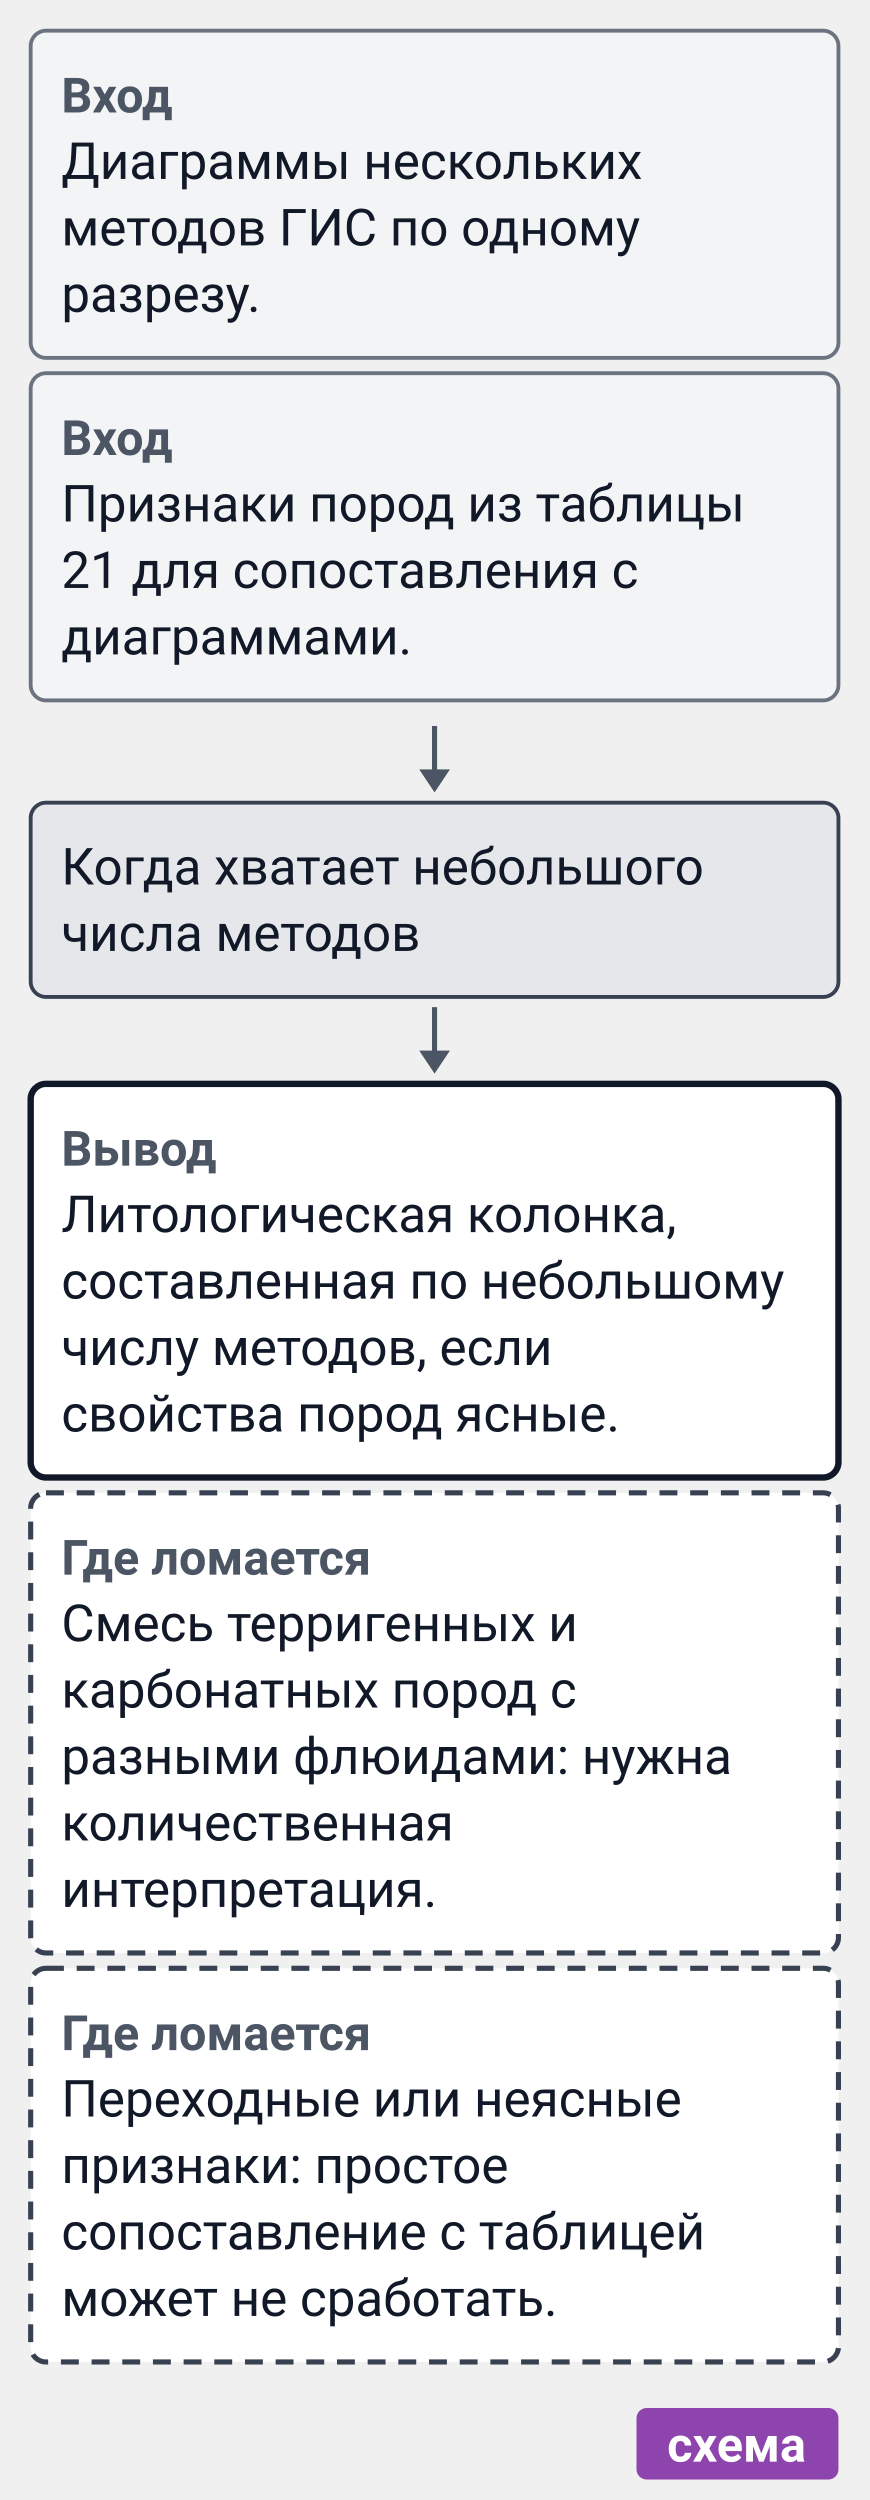
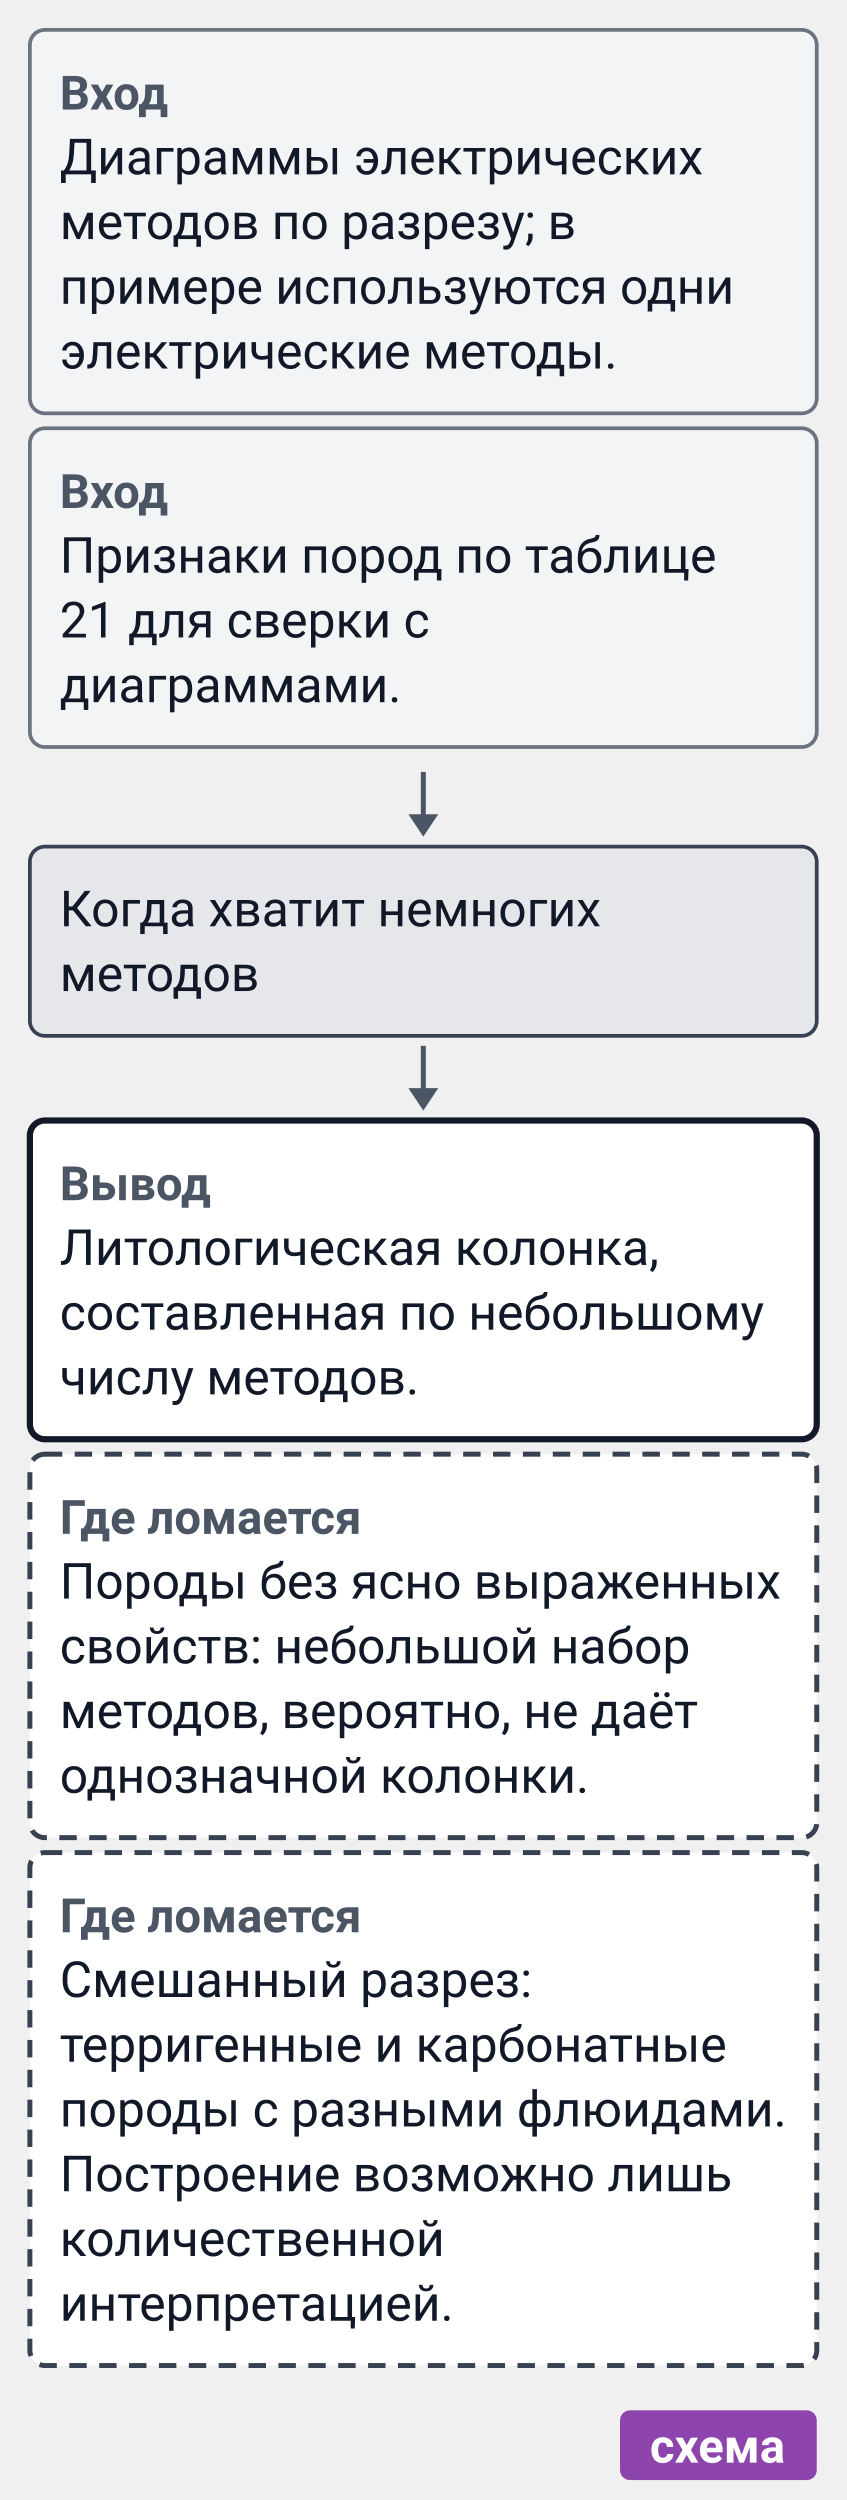
- <svg xmlns="http://www.w3.org/2000/svg" viewBox="0 0 340 978" role="img" aria-label="Схема шага «Когда хватает небольшого числа методов»: что на входе, что получаем и где правило ломается.">
+ <svg xmlns="http://www.w3.org/2000/svg" viewBox="0 0 340 1004" role="img" aria-label="Схема шага «Когда хватит немногих методов»: что на входе, что получаем и где правило ломается.">
  <style>.i-in{fill:#F3F4F6;stroke:#6B7280;stroke-width:1.5}.i-out{fill:#FFFFFF;stroke:#111827;stroke-width:2.5}.i-node{fill:#E5E7EB;stroke:#374151;stroke-width:1.5}.i-warn{fill:#FFFFFF;stroke:#374151;stroke-width:2;stroke-dasharray:7 5}.it{fill:#111827;font-size:20px;font-family:system-ui,-apple-system,'Segoe UI',Roboto,sans-serif}.ih{fill:#4B5563;font-size:19px;font-weight:700;font-family:system-ui,-apple-system,'Segoe UI',Roboto,sans-serif}.il{fill:#4B5563;font-size:19px;font-family:system-ui,-apple-system,'Segoe UI',Roboto,sans-serif}.ia{stroke:#4B5563;stroke-width:2}.iah{fill:#4B5563}.ibt{fill:#FFFFFF;font-size:19px;font-weight:700;font-family:system-ui,-apple-system,'Segoe UI',Roboto,sans-serif}.isw{stroke:#6B7280;stroke-width:1.5}</style>
-   <rect class="i-in" x="12" y="12" width="316" height="128" rx="6" />
+   <rect class="i-in" x="12" y="12" width="316" height="154" rx="6" />
  <text class="ih" x="24" y="44">Вход</text>
-   <text class="it" x="24" y="70">Диаграммы нескольких</text>
-   <text class="it" x="24" y="96">методов ГИС по одному</text>
-   <text class="it" x="24" y="122">разрезу.</text>
-   <rect class="i-in" x="12" y="146" width="316" height="128" rx="6" />
-   <text class="ih" x="24" y="178">Вход</text>
-   <text class="it" x="24" y="204">Признаки пород из таблицы</text>
-   <text class="it" x="24" y="230">21 для сопоставления с</text>
-   <text class="it" x="24" y="256">диаграммами.</text>
-   <line class="ia" x1="170" y1="284" x2="170" y2="304" />
-   <path class="iah" d="M170 310 l-6 -9 h12 z" />
-   <rect class="i-node" x="12" y="314" width="316" height="76" rx="6" />
-   <text class="it" x="24" y="346">Когда хватает небольшого</text>
-   <text class="it" x="24" y="372">числа методов</text>
-   <line class="ia" x1="170" y1="394" x2="170" y2="414" />
-   <path class="iah" d="M170 420 l-6 -9 h12 z" />
-   <rect class="i-out" x="12" y="424" width="316" height="154" rx="6" />
-   <text class="ih" x="24" y="456">Вывод</text>
-   <text class="it" x="24" y="482">Литологическая колонка,</text>
-   <text class="it" x="24" y="508">составленная по небольшому</text>
-   <text class="it" x="24" y="534">числу методов, если</text>
-   <text class="it" x="24" y="560">свойства пород ясные.</text>
-   <rect class="i-warn" x="12" y="584" width="316" height="180" rx="6" />
+   <text class="it" x="24" y="70">Диаграммы электрических</text>
+   <text class="it" x="24" y="96">методов по разрезу; в</text>
+   <text class="it" x="24" y="122">примере используются одни</text>
+   <text class="it" x="24" y="148">электрические методы.</text>
+   <rect class="i-in" x="12" y="172" width="316" height="128" rx="6" />
+   <text class="ih" x="24" y="204">Вход</text>
+   <text class="it" x="24" y="230">Признаки пород по таблице</text>
+   <text class="it" x="24" y="256">21 для сверки с</text>
+   <text class="it" x="24" y="282">диаграммами.</text>
+   <line class="ia" x1="170" y1="310" x2="170" y2="330" />
+   <path class="iah" d="M170 336 l-6 -9 h12 z" />
+   <rect class="i-node" x="12" y="340" width="316" height="76" rx="6" />
+   <text class="it" x="24" y="372">Когда хватит немногих</text>
+   <text class="it" x="24" y="398">методов</text>
+   <line class="ia" x1="170" y1="420" x2="170" y2="440" />
+   <path class="iah" d="M170 446 l-6 -9 h12 z" />
+   <rect class="i-out" x="12" y="450" width="316" height="128" rx="6" />
+   <text class="ih" x="24" y="482">Вывод</text>
+   <text class="it" x="24" y="508">Литологическая колонка,</text>
+   <text class="it" x="24" y="534">составленная по небольшому</text>
+   <text class="it" x="24" y="560">числу методов.</text>
+   <rect class="i-warn" x="12" y="584" width="316" height="154" rx="6" />
  <text class="ih" x="24" y="616">Где ломается</text>
-   <text class="it" x="24" y="642">Смесь терригенных и</text>
-   <text class="it" x="24" y="668">карбонатных пород с</text>
-   <text class="it" x="24" y="694">разными флюидами: нужна</text>
-   <text class="it" x="24" y="720">количественная</text>
-   <text class="it" x="24" y="746">интерпретация.</text>
-   <rect class="i-warn" x="12" y="770" width="316" height="154" rx="6" />
-   <text class="ih" x="24" y="802">Где ломается</text>
-   <text class="it" x="24" y="828">Переходные или неясные</text>
-   <text class="it" x="24" y="854">признаки: простое</text>
-   <text class="it" x="24" y="880">сопоставление с таблицей</text>
-   <text class="it" x="24" y="906">может не сработать.</text>
-   <rect x="249" y="942" width="79" height="28" rx="4" fill="#8E44AD" />
-   <text class="ibt" x="261" y="963">схема</text>
+   <text class="it" x="24" y="642">Породы без ясно выраженных</text>
+   <text class="it" x="24" y="668">свойств: небольшой набор</text>
+   <text class="it" x="24" y="694">методов, вероятно, не даёт</text>
+   <text class="it" x="24" y="720">однозначной колонки.</text>
+   <rect class="i-warn" x="12" y="744" width="316" height="206" rx="6" />
+   <text class="ih" x="24" y="776">Где ломается</text>
+   <text class="it" x="24" y="802">Смешанный разрез:</text>
+   <text class="it" x="24" y="828">терригенные и карбонатные</text>
+   <text class="it" x="24" y="854">породы с разными флюидами.</text>
+   <text class="it" x="24" y="880">Построение возможно лишь</text>
+   <text class="it" x="24" y="906">количественной</text>
+   <text class="it" x="24" y="932">интерпретацией.</text>
+   <rect x="249" y="968" width="79" height="28" rx="4" fill="#8E44AD" />
+   <text class="ibt" x="261" y="989">схема</text>
</svg>
